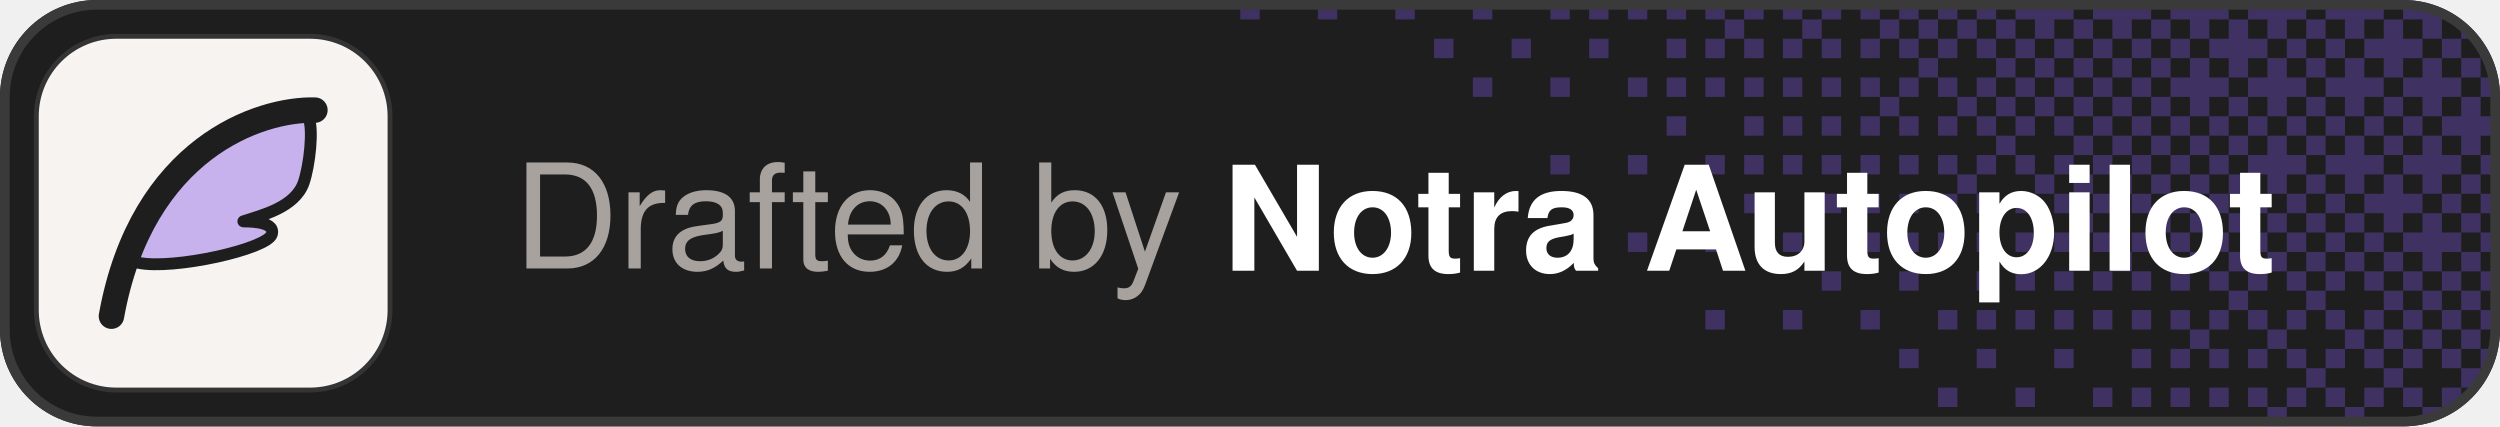
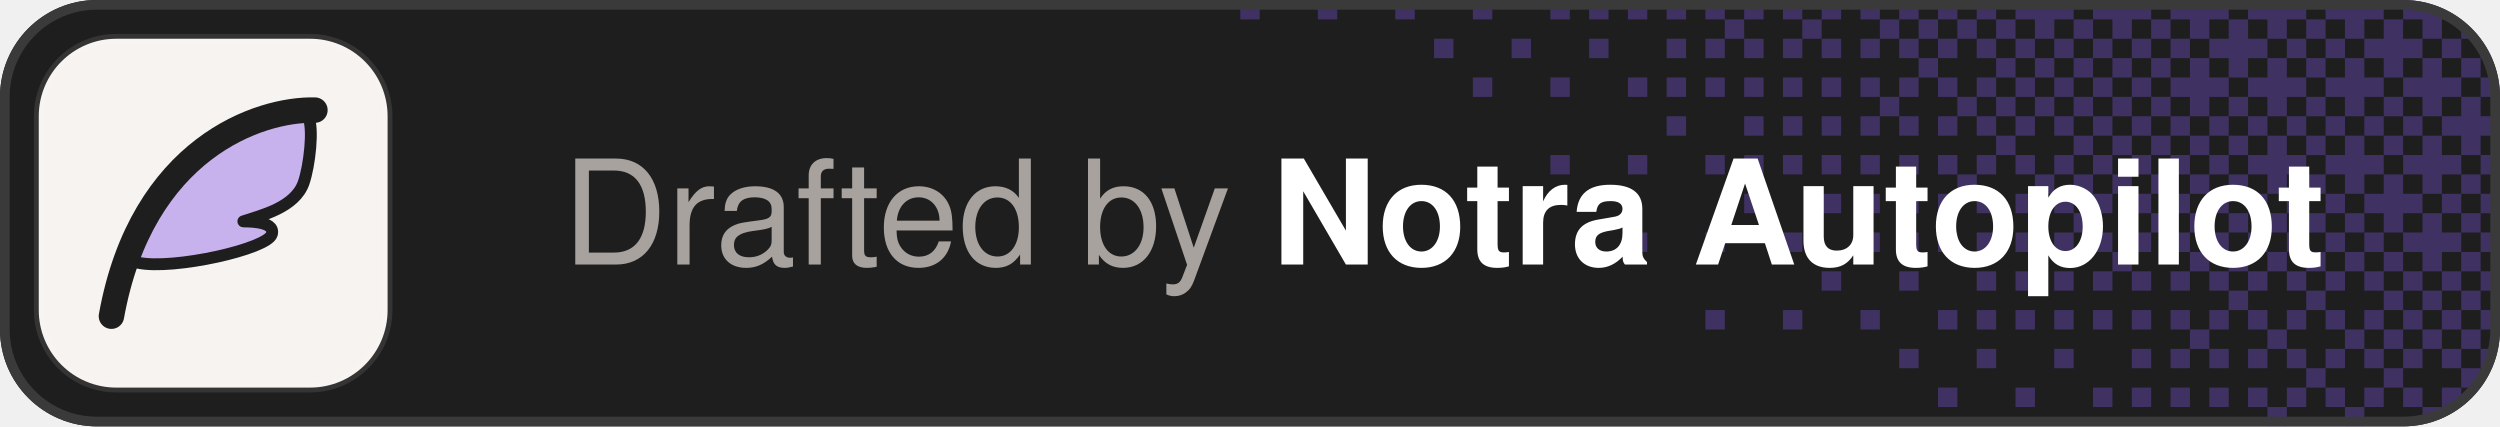
<svg xmlns="http://www.w3.org/2000/svg" width="258" height="44" viewBox="0 0 258 44" role="img" aria-label="Drafted by Notra Autopilot">
  <defs>
    <clipPath id="c">
      <rect x="0" y="0" width="258" height="44" rx="10" />
    </clipPath>
  </defs>
  <rect x="0" y="0" width="258" height="44" rx="10" fill="#1e1e1e" />
  <path clip-path="url(#c)" fill="#8b5cf6" fill-opacity="0.32" d="M128 0h2v2h-2zM136 0h2v2h-2zM144 0h2v2h-2zM152 0h2v2h-2zM160 0h2v2h-2zM164 0h2v2h-2zM168 0h2v2h-2zM172 0h2v2h-2zM176 0h2v2h-2zM180 0h2v2h-2zM184 0h2v2h-2zM188 0h2v2h-2zM192 0h2v2h-2zM196 0h2v2h-2zM200 0h2v2h-2zM204 0h2v2h-2zM208 0h2v2h-2zM210 0h2v2h-2zM212 0h2v2h-2zM216 0h2v2h-2zM218 0h2v2h-2zM220 0h2v2h-2zM224 0h2v2h-2zM226 0h2v2h-2zM228 0h2v2h-2zM232 0h2v2h-2zM234 0h2v2h-2zM236 0h2v2h-2zM240 0h2v2h-2zM242 0h2v2h-2zM244 0h2v2h-2zM248 0h2v2h-2zM250 0h2v2h-2zM252 0h2v2h-2zM256 0h2v2h-2zM178 2h2v2h-2zM186 2h2v2h-2zM194 2h2v2h-2zM198 2h2v2h-2zM202 2h2v2h-2zM206 2h2v2h-2zM210 2h2v2h-2zM214 2h2v2h-2zM218 2h2v2h-2zM222 2h2v2h-2zM226 2h2v2h-2zM230 2h2v2h-2zM234 2h2v2h-2zM238 2h2v2h-2zM242 2h2v2h-2zM246 2h2v2h-2zM250 2h2v2h-2zM254 2h2v2h-2zM148 4h2v2h-2zM156 4h2v2h-2zM164 4h2v2h-2zM172 4h2v2h-2zM176 4h2v2h-2zM180 4h2v2h-2zM184 4h2v2h-2zM188 4h2v2h-2zM192 4h2v2h-2zM196 4h2v2h-2zM200 4h2v2h-2zM204 4h2v2h-2zM208 4h2v2h-2zM212 4h2v2h-2zM216 4h2v2h-2zM220 4h2v2h-2zM224 4h2v2h-2zM228 4h2v2h-2zM230 4h2v2h-2zM232 4h2v2h-2zM236 4h2v2h-2zM240 4h2v2h-2zM244 4h2v2h-2zM246 4h2v2h-2zM248 4h2v2h-2zM252 4h2v2h-2zM256 4h2v2h-2zM198 6h2v2h-2zM206 6h2v2h-2zM210 6h2v2h-2zM214 6h2v2h-2zM218 6h2v2h-2zM222 6h2v2h-2zM226 6h2v2h-2zM230 6h2v2h-2zM234 6h2v2h-2zM238 6h2v2h-2zM242 6h2v2h-2zM246 6h2v2h-2zM250 6h2v2h-2zM254 6h2v2h-2zM152 8h2v2h-2zM160 8h2v2h-2zM168 8h2v2h-2zM172 8h2v2h-2zM176 8h2v2h-2zM180 8h2v2h-2zM184 8h2v2h-2zM188 8h2v2h-2zM192 8h2v2h-2zM196 8h2v2h-2zM200 8h2v2h-2zM204 8h2v2h-2zM208 8h2v2h-2zM212 8h2v2h-2zM216 8h2v2h-2zM220 8h2v2h-2zM224 8h2v2h-2zM226 8h2v2h-2zM228 8h2v2h-2zM232 8h2v2h-2zM234 8h2v2h-2zM236 8h2v2h-2zM240 8h2v2h-2zM242 8h2v2h-2zM244 8h2v2h-2zM248 8h2v2h-2zM250 8h2v2h-2zM252 8h2v2h-2zM256 8h2v2h-2zM194 10h2v2h-2zM202 10h2v2h-2zM206 10h2v2h-2zM210 10h2v2h-2zM214 10h2v2h-2zM218 10h2v2h-2zM222 10h2v2h-2zM226 10h2v2h-2zM230 10h2v2h-2zM234 10h2v2h-2zM238 10h2v2h-2zM242 10h2v2h-2zM246 10h2v2h-2zM250 10h2v2h-2zM254 10h2v2h-2zM172 12h2v2h-2zM180 12h2v2h-2zM184 12h2v2h-2zM188 12h2v2h-2zM192 12h2v2h-2zM196 12h2v2h-2zM200 12h2v2h-2zM204 12h2v2h-2zM208 12h2v2h-2zM212 12h2v2h-2zM216 12h2v2h-2zM220 12h2v2h-2zM224 12h2v2h-2zM228 12h2v2h-2zM232 12h2v2h-2zM236 12h2v2h-2zM240 12h2v2h-2zM244 12h2v2h-2zM248 12h2v2h-2zM252 12h2v2h-2zM254 12h2v2h-2zM256 12h2v2h-2zM206 14h2v2h-2zM214 14h2v2h-2zM218 14h2v2h-2zM222 14h2v2h-2zM226 14h2v2h-2zM230 14h2v2h-2zM234 14h2v2h-2zM238 14h2v2h-2zM242 14h2v2h-2zM246 14h2v2h-2zM250 14h2v2h-2zM254 14h2v2h-2zM160 16h2v2h-2zM168 16h2v2h-2zM176 16h2v2h-2zM180 16h2v2h-2zM184 16h2v2h-2zM188 16h2v2h-2zM192 16h2v2h-2zM196 16h2v2h-2zM200 16h2v2h-2zM204 16h2v2h-2zM208 16h2v2h-2zM212 16h2v2h-2zM216 16h2v2h-2zM220 16h2v2h-2zM224 16h2v2h-2zM228 16h2v2h-2zM232 16h2v2h-2zM234 16h2v2h-2zM236 16h2v2h-2zM240 16h2v2h-2zM242 16h2v2h-2zM244 16h2v2h-2zM248 16h2v2h-2zM250 16h2v2h-2zM252 16h2v2h-2zM256 16h2v2h-2zM202 18h2v2h-2zM210 18h2v2h-2zM214 18h2v2h-2zM218 18h2v2h-2zM222 18h2v2h-2zM226 18h2v2h-2zM230 18h2v2h-2zM234 18h2v2h-2zM238 18h2v2h-2zM242 18h2v2h-2zM246 18h2v2h-2zM250 18h2v2h-2zM254 18h2v2h-2zM180 20h2v2h-2zM188 20h2v2h-2zM192 20h2v2h-2zM196 20h2v2h-2zM200 20h2v2h-2zM204 20h2v2h-2zM208 20h2v2h-2zM212 20h2v2h-2zM216 20h2v2h-2zM220 20h2v2h-2zM224 20h2v2h-2zM228 20h2v2h-2zM232 20h2v2h-2zM236 20h2v2h-2zM240 20h2v2h-2zM244 20h2v2h-2zM246 20h2v2h-2zM248 20h2v2h-2zM252 20h2v2h-2zM256 20h2v2h-2zM214 22h2v2h-2zM222 22h2v2h-2zM226 22h2v2h-2zM230 22h2v2h-2zM234 22h2v2h-2zM238 22h2v2h-2zM242 22h2v2h-2zM246 22h2v2h-2zM250 22h2v2h-2zM254 22h2v2h-2zM168 24h2v2h-2zM176 24h2v2h-2zM184 24h2v2h-2zM192 24h2v2h-2zM196 24h2v2h-2zM200 24h2v2h-2zM204 24h2v2h-2zM208 24h2v2h-2zM212 24h2v2h-2zM216 24h2v2h-2zM220 24h2v2h-2zM224 24h2v2h-2zM228 24h2v2h-2zM232 24h2v2h-2zM236 24h2v2h-2zM240 24h2v2h-2zM244 24h2v2h-2zM248 24h2v2h-2zM250 24h2v2h-2zM252 24h2v2h-2zM256 24h2v2h-2zM218 26h2v2h-2zM226 26h2v2h-2zM230 26h2v2h-2zM234 26h2v2h-2zM238 26h2v2h-2zM242 26h2v2h-2zM246 26h2v2h-2zM250 26h2v2h-2zM254 26h2v2h-2zM188 28h2v2h-2zM196 28h2v2h-2zM204 28h2v2h-2zM208 28h2v2h-2zM212 28h2v2h-2zM216 28h2v2h-2zM220 28h2v2h-2zM224 28h2v2h-2zM228 28h2v2h-2zM232 28h2v2h-2zM236 28h2v2h-2zM240 28h2v2h-2zM244 28h2v2h-2zM248 28h2v2h-2zM252 28h2v2h-2zM256 28h2v2h-2zM230 30h2v2h-2zM238 30h2v2h-2zM246 30h2v2h-2zM250 30h2v2h-2zM254 30h2v2h-2zM176 32h2v2h-2zM184 32h2v2h-2zM192 32h2v2h-2zM200 32h2v2h-2zM204 32h2v2h-2zM208 32h2v2h-2zM212 32h2v2h-2zM216 32h2v2h-2zM220 32h2v2h-2zM224 32h2v2h-2zM228 32h2v2h-2zM232 32h2v2h-2zM236 32h2v2h-2zM240 32h2v2h-2zM244 32h2v2h-2zM248 32h2v2h-2zM252 32h2v2h-2zM256 32h2v2h-2zM226 34h2v2h-2zM234 34h2v2h-2zM242 34h2v2h-2zM246 34h2v2h-2zM250 34h2v2h-2zM254 34h2v2h-2zM196 36h2v2h-2zM204 36h2v2h-2zM212 36h2v2h-2zM220 36h2v2h-2zM224 36h2v2h-2zM228 36h2v2h-2zM232 36h2v2h-2zM236 36h2v2h-2zM240 36h2v2h-2zM244 36h2v2h-2zM248 36h2v2h-2zM252 36h2v2h-2zM256 36h2v2h-2zM238 38h2v2h-2zM246 38h2v2h-2zM254 38h2v2h-2zM200 40h2v2h-2zM208 40h2v2h-2zM216 40h2v2h-2zM220 40h2v2h-2zM224 40h2v2h-2zM228 40h2v2h-2zM232 40h2v2h-2zM236 40h2v2h-2zM240 40h2v2h-2zM244 40h2v2h-2zM248 40h2v2h-2zM252 40h2v2h-2zM256 40h2v2h-2zM234 42h2v2h-2zM242 42h2v2h-2zM250 42h2v2h-2zM254 42h2v2h-2z" />
  <rect x="0.5" y="0.5" width="257" height="43" rx="9.5" fill="none" stroke="#3a3a3a" />
  <rect x="4" y="4" width="36" height="36" rx="8" fill="#f6f3f1" stroke="#ffffff" stroke-opacity="0.1" />
  <svg x="8" y="8" width="28" height="28" viewBox="0 0 800 800" fill="none">
    <path d="M572.881 462.223c-12.712 43.22-290.678 105.932-394.068 83.898l-48.305-10.169 48.305-78.814 68.644-104.237 73.729-106.78 251.695-127.119 78.814-22.881 17.796 17.796h10.17c17.796 35.593 3.945 147.458-12.712 195.763-25.424 73.729-124.576 96.61-177.966 114.407-4.064 1.355 96.61-5.085 83.898 38.136Z" fill="#c8b2ee" stroke="#1e1e1e" stroke-width="35" stroke-linecap="round" />
    <path d="M700 96.111c-162.712-4.237-510.508 111.356-600 607.627" stroke="#1e1e1e" stroke-width="75" stroke-linecap="round" />
  </svg>
-   <text x="53" y="22.7" text-anchor="start" dominant-baseline="middle" font-family="-apple-system, BlinkMacSystemFont, 'Segoe UI', Helvetica, Arial, sans-serif" font-size="15">
+   <text x="149" y="27.3" text-anchor="middle" font-family="-apple-system, BlinkMacSystemFont, 'Segoe UI', Helvetica, Arial, sans-serif" font-size="15">
    <tspan font-weight="500" fill="#a8a29e">Drafted by</tspan>
    <tspan font-weight="600" fill="#ffffff">Notra Autopilot</tspan>
  </text>
</svg>
